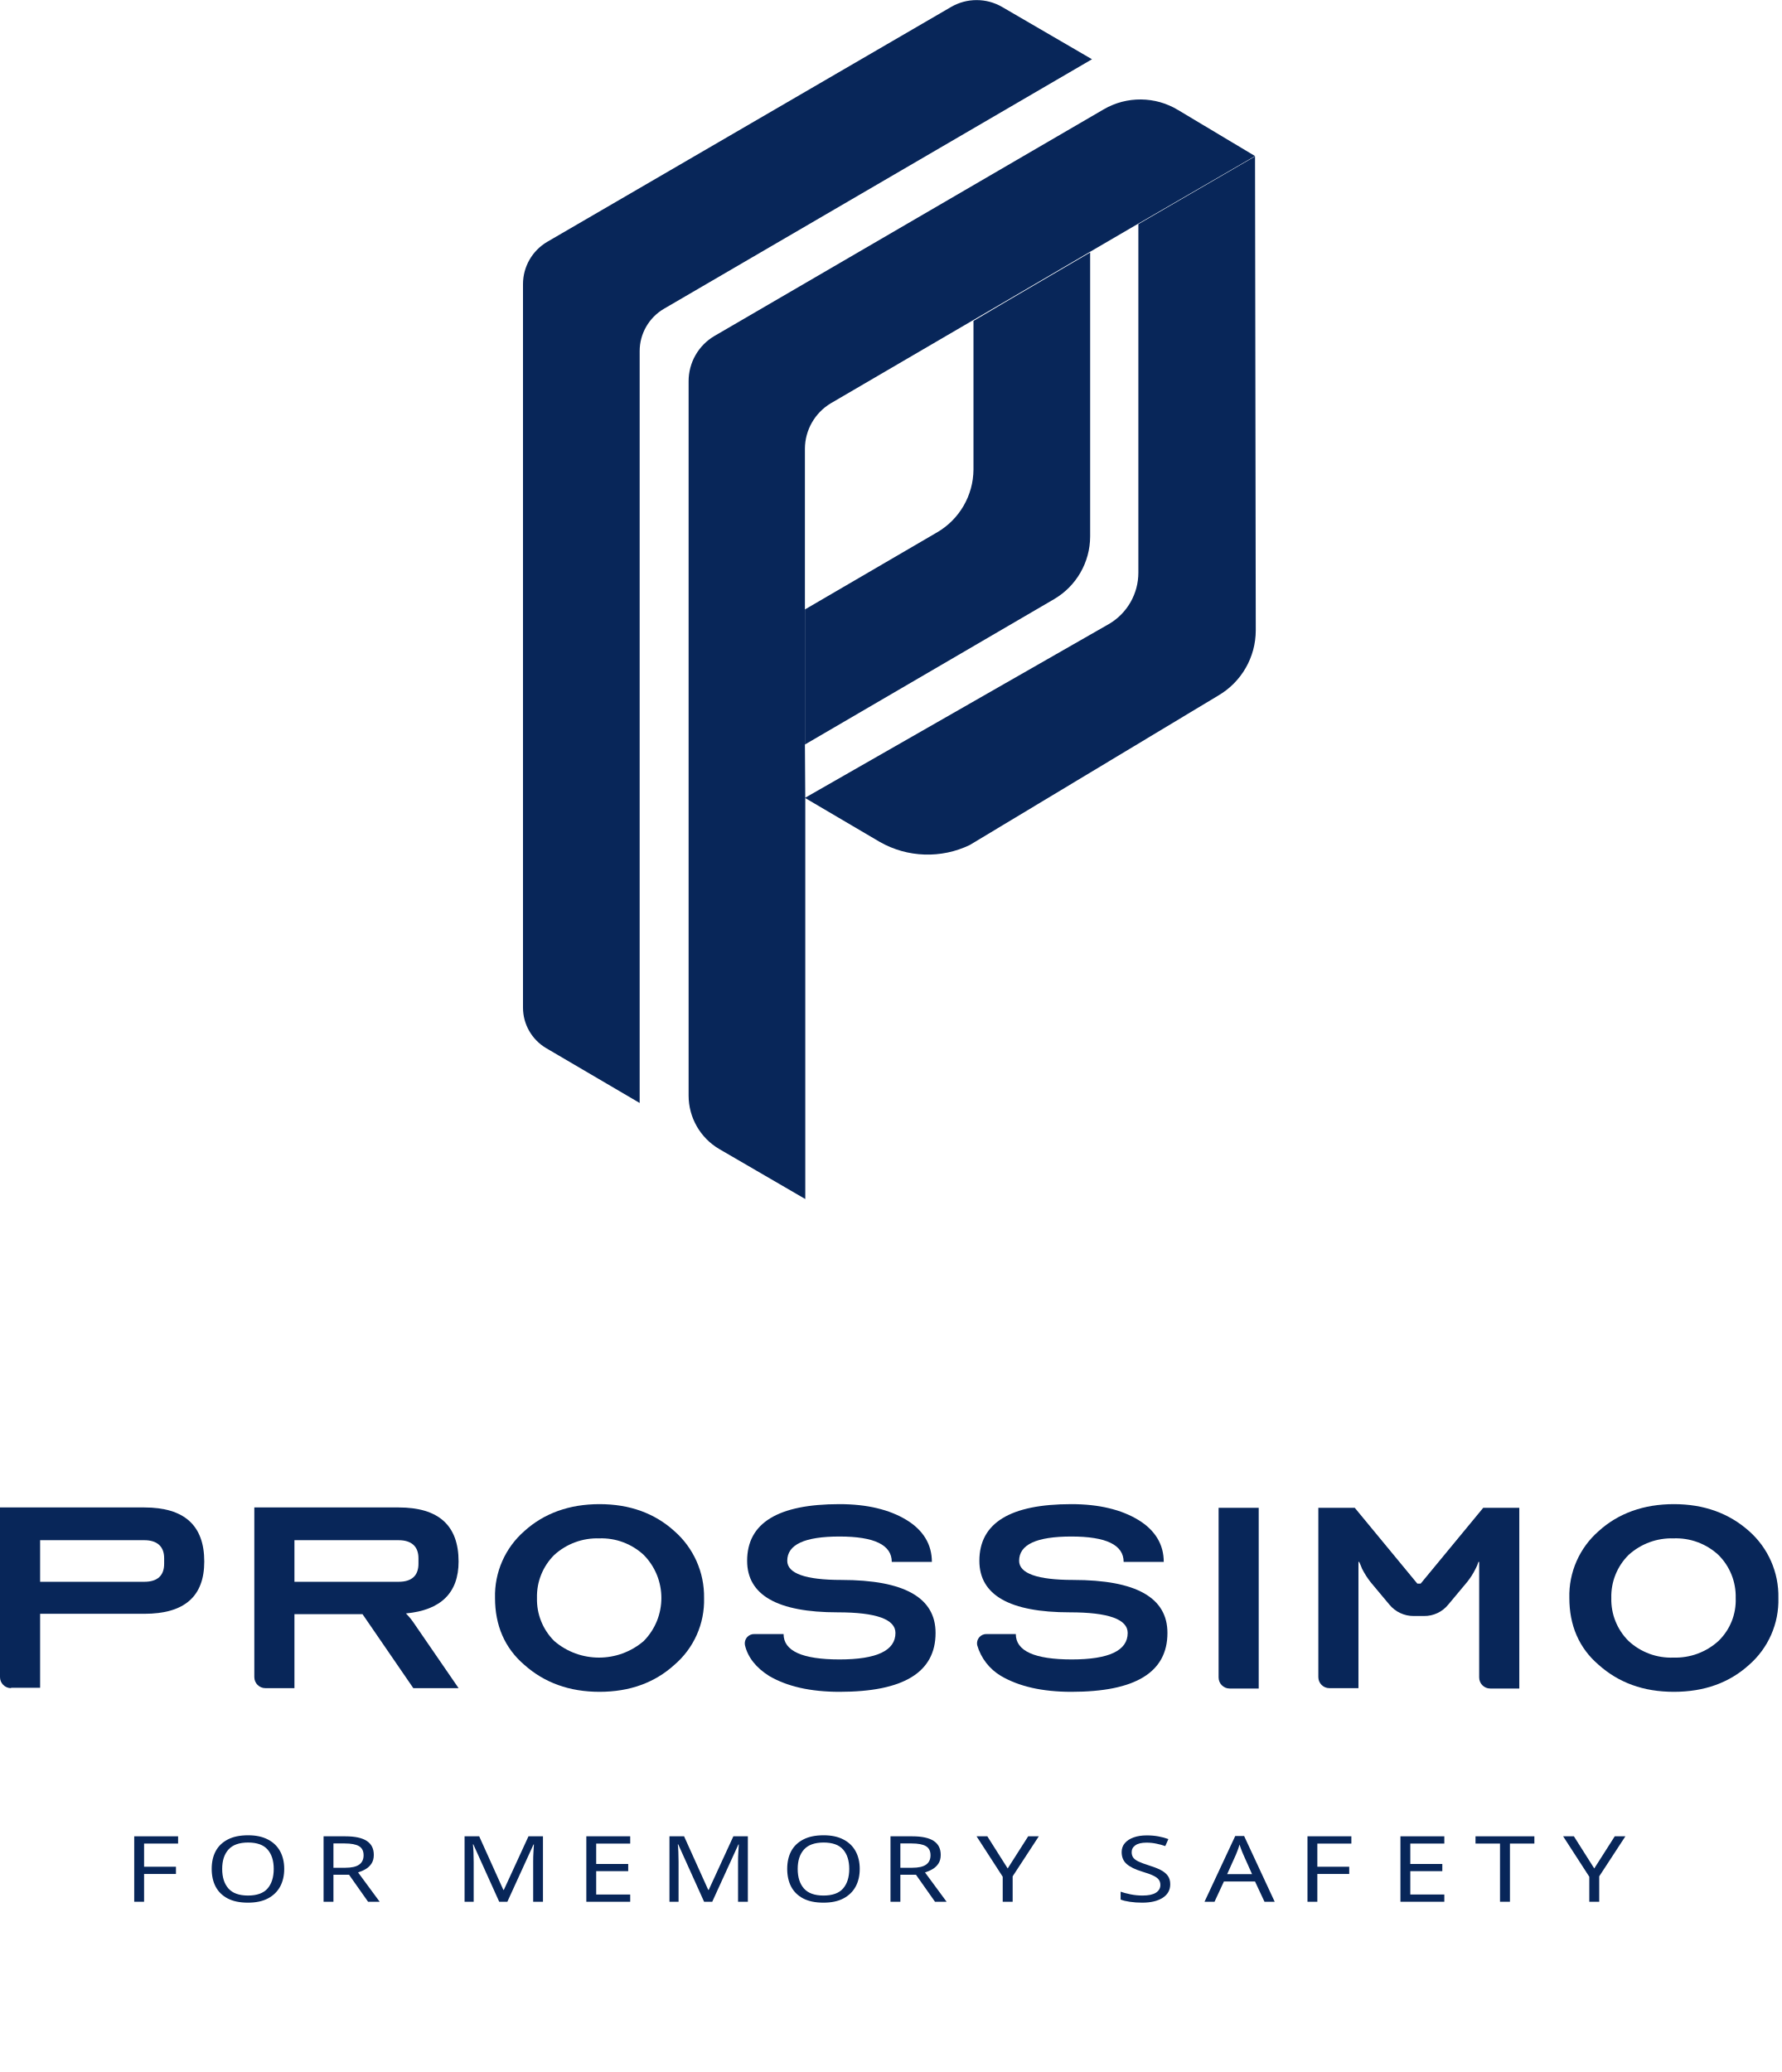
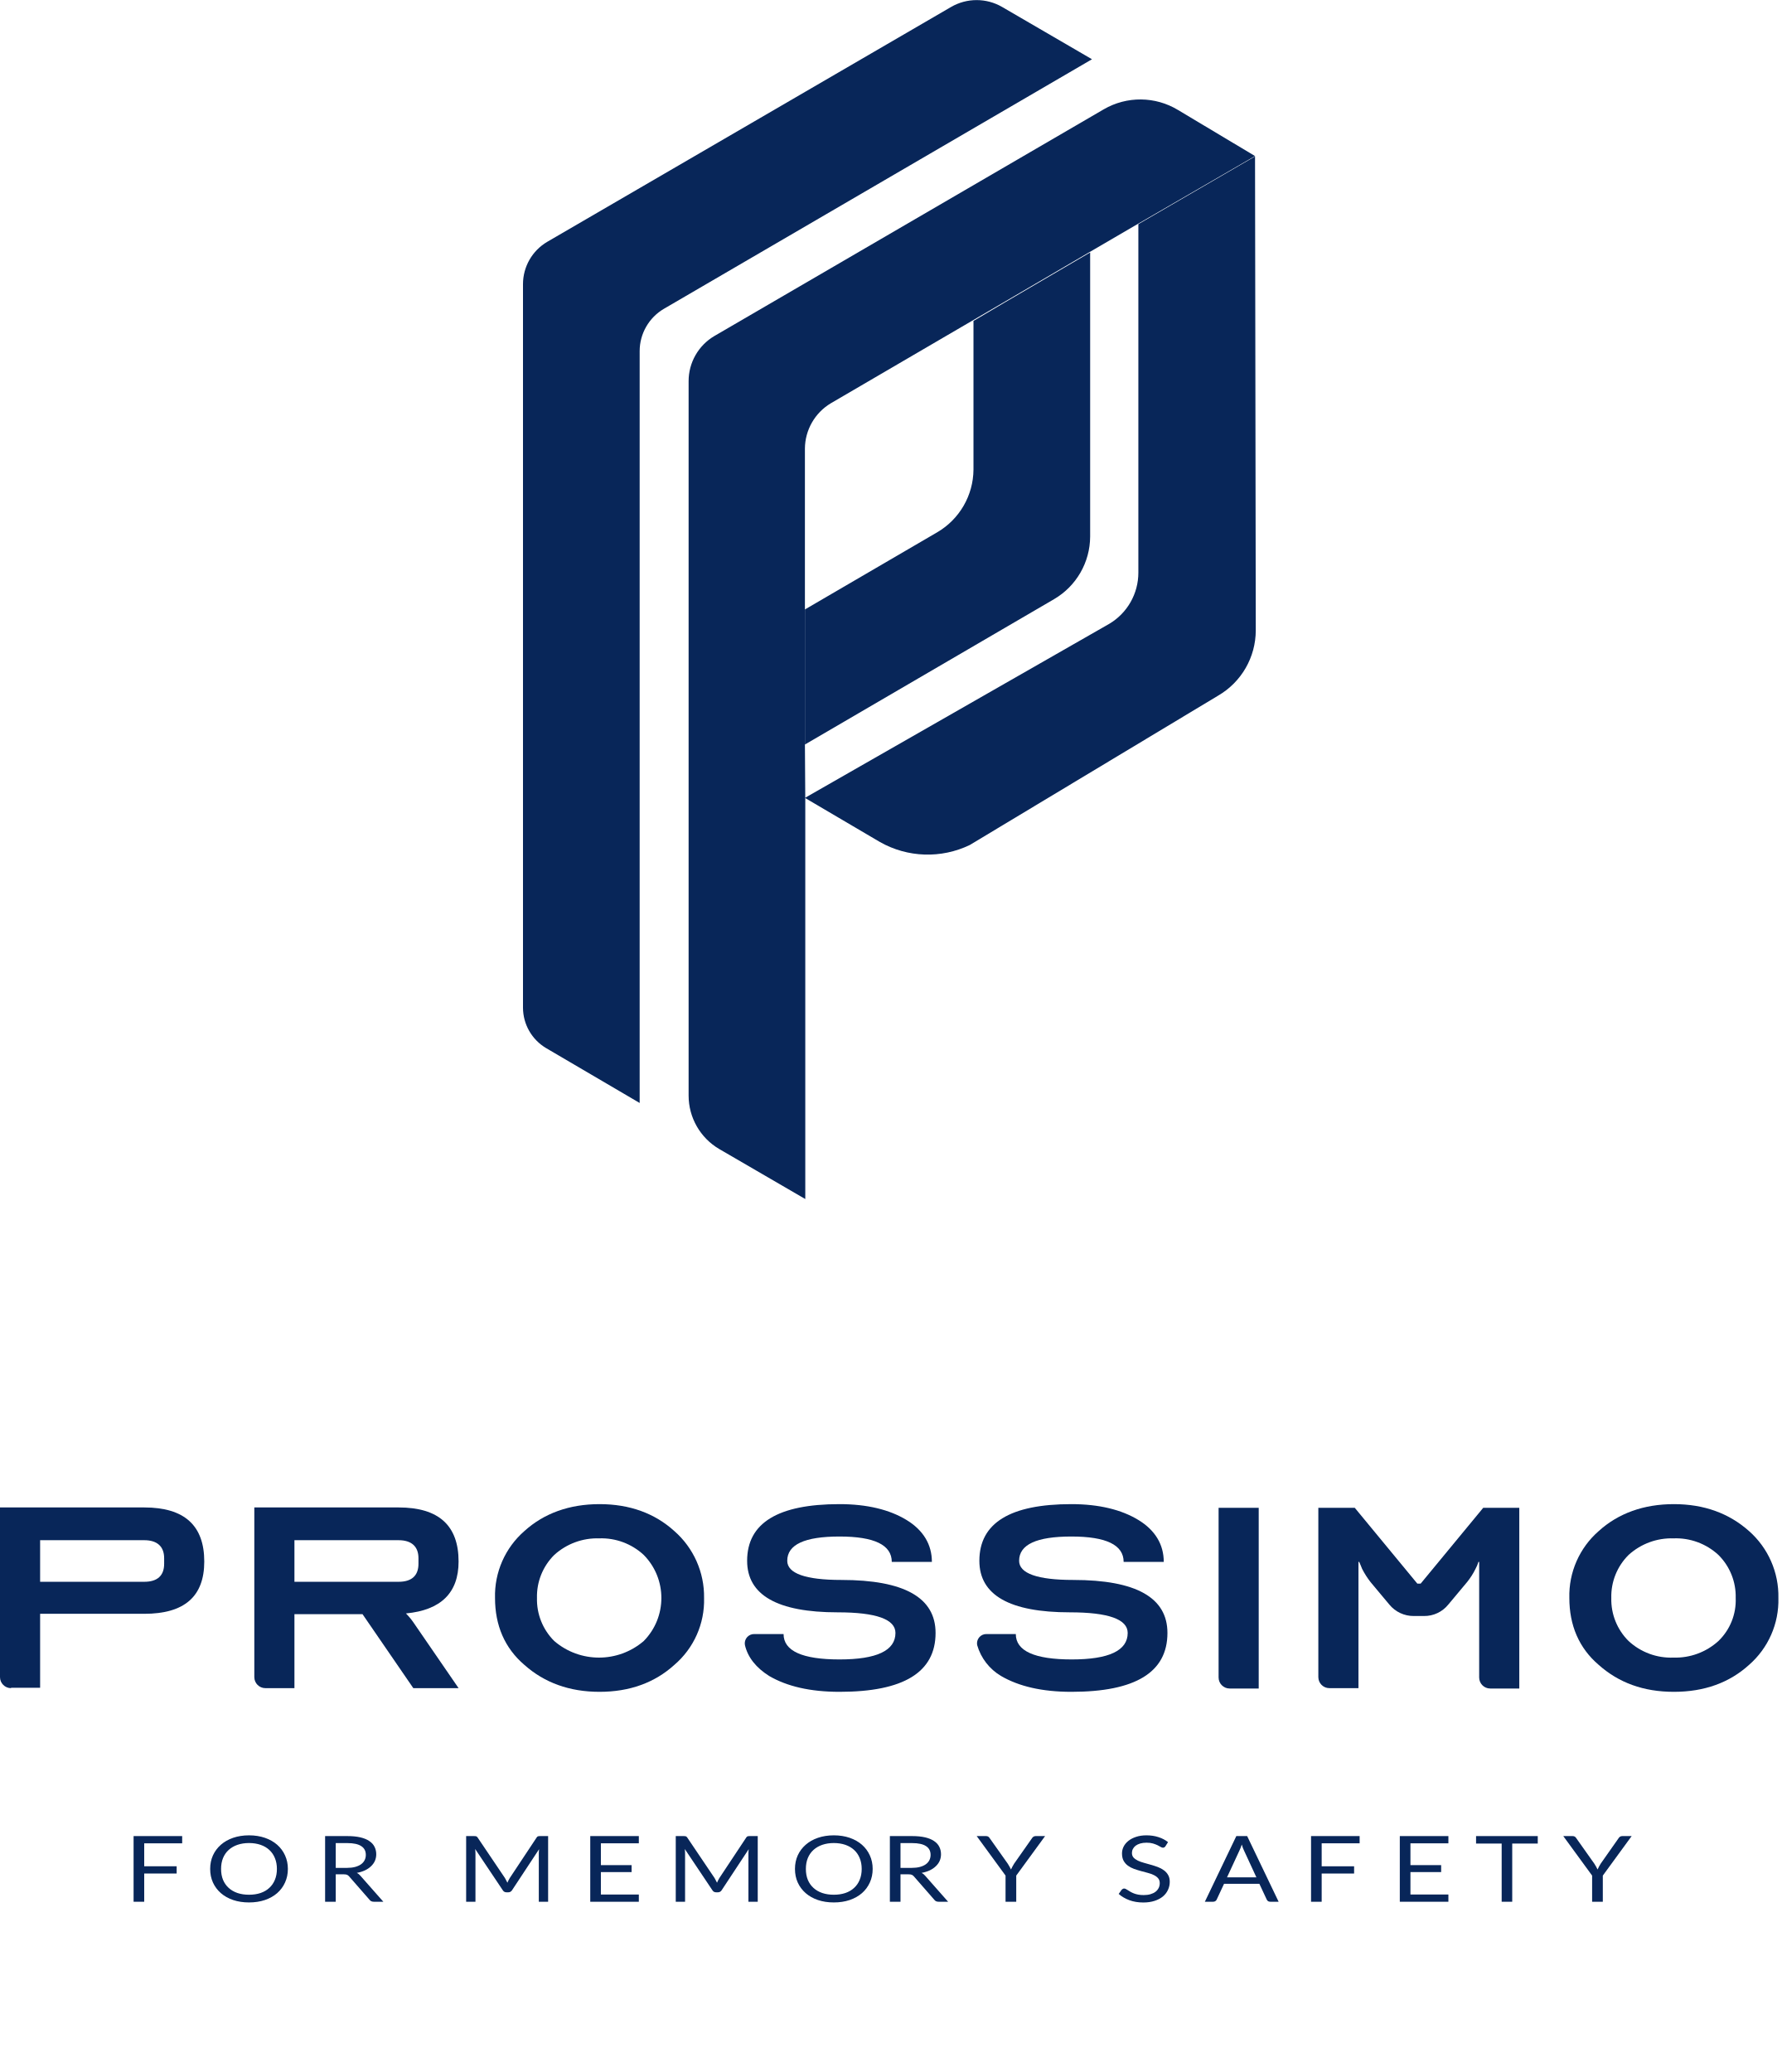
<svg xmlns="http://www.w3.org/2000/svg" id="Layer_1" data-name="Layer 1" viewBox="0 0 484 563">
  <defs>
-     <style>.cls-1,.cls-3{fill:#082659;}.cls-2{fill:none;}.cls-3{isolation:isolate;font-size:24.9px;font-family:Nunito-Regular, Nunito;letter-spacing:0.18em;}.cls-4{letter-spacing:0.2em;}.cls-5{letter-spacing:0.19em;}.cls-6{letter-spacing:0.2em;}.cls-7{letter-spacing:0.2em;}.cls-8{letter-spacing:0.19em;}.cls-9{letter-spacing:0.21em;}</style>
+     <style>.cls-1,.cls-3{fill:#082659;}.cls-2{fill:none;}.cls-3{isolation:isolate;font-size:24.9px;font-family:Lato-Regular, Lato;letter-spacing:0.18em;}.cls-4{letter-spacing:0.2em;}.cls-5{letter-spacing:0.19em;}.cls-6{letter-spacing:0.2em;}.cls-7{letter-spacing:0.2em;}.cls-8{letter-spacing:0.19em;}.cls-9{letter-spacing:0.21em;}</style>
  </defs>
  <path class="cls-1" d="M296.2,68.6,273.3,82l-8.8,5.2v40.4a19.9,19.9,0,0,1-9.8,17l-36,21v36.7l67.7-39.5a19.78,19.78,0,0,0,9.8-17Z" />
  <path class="cls-1" d="M180.4,83.9,296.7,16.1,272.3,1.9a13.82,13.82,0,0,0-13.9,0L148.7,65.7a13.35,13.35,0,0,0-6.6,11.5V273.8a12.8,12.8,0,0,0,6.3,11l25.4,14.9V95.4A13.35,13.35,0,0,1,180.4,83.9Z" />
  <path class="cls-1" d="M309.3,60.9v94.7a16.16,16.16,0,0,1-7.9,13.9l-82.7,47.3,20.4,12a26.34,26.34,0,0,0,24.4.8L331,189a20.53,20.53,0,0,0,10.2-17.7L341,42.5Z" />
  <path class="cls-1" d="M218.7,202.2V121.9a14.48,14.48,0,0,1,7-12.3l47.6-27.8,22.9-13.4,13.2-7.7L341,42.4,320.1,29.9a19.77,19.77,0,0,0-20.2-.2L194.1,91.3a14.23,14.23,0,0,0-7,12.3V297.7a16.84,16.84,0,0,0,8.3,14.5l23.4,13.6V217.6l-.1-15.4Z" />
  <path class="cls-1" d="M296.2,68.6,273.3,81.9Z" />
  <path class="cls-1" d="M309.3,60.9l30.5-17.8Z" />
  <path class="cls-1" d="M3,458.7a3,3,0,0,1-3-3V409.6H39.2c10.9,0,16.3,4.9,16.3,14.7,0,9.5-5.4,14.2-16.3,14.2H10.9v20.1H3Zm7.9-28.9H39.2c3.6,0,5.4-1.7,5.4-4.9v-1.5c0-3.2-1.9-4.9-5.4-4.9H10.9Z" />
  <path class="cls-1" d="M72.1,458.7a3,3,0,0,1-3-3V409.6h39.2c10.9,0,16.3,4.9,16.3,14.7,0,8.5-4.8,13.2-14.3,14.1a18,18,0,0,1,2,2.4l12.3,17.9H112.3L98.5,438.6H80v20.1ZM80,429.8h28.3c3.6,0,5.4-1.7,5.4-4.9v-1.5c0-3.2-1.9-4.9-5.4-4.9H80Z" />
  <path class="cls-1" d="M134.5,434.2a23.3,23.3,0,0,1,8-18.2c5.3-4.8,12.2-7.3,20.4-7.3s15,2.5,20.3,7.3a23.68,23.68,0,0,1,8.1,18.2,23.06,23.06,0,0,1-8.1,18.2c-5.3,4.8-12.1,7.3-20.3,7.3s-15-2.5-20.4-7.3C137.1,447.8,134.5,441.6,134.5,434.2Zm11.4,0a15.9,15.9,0,0,0,4.7,11.7,18.65,18.65,0,0,0,24.3,0,16.66,16.66,0,0,0,0-23.4,16.94,16.94,0,0,0-12.1-4.5,17.35,17.35,0,0,0-12.2,4.5A15.9,15.9,0,0,0,145.9,434.2Z" />
  <path class="cls-1" d="M202.4,447a2.53,2.53,0,0,1,2.6-3h7.9c0,4.6,5.1,6.9,15.2,6.9s15.2-2.4,15.2-7.2c0-3.7-5.2-5.6-15.7-5.6-16.4,0-24.6-4.7-24.6-14,0-10.3,8.4-15.4,25.1-15.4,7.5,0,13.6,1.5,18.2,4.3s6.9,6.7,6.9,11.4H242.3c0-4.6-4.7-6.9-14.2-6.9s-14.2,2.2-14.2,6.6c0,3.4,4.9,5.2,14.7,5.2,17.1,0,25.6,4.8,25.6,14.4,0,10.7-8.7,16-26.1,16-8,0-14.3-1.5-19.1-4.3C205.5,453.2,203.2,450.4,202.4,447Z" />
  <path class="cls-1" d="M265.5,447a2.53,2.53,0,0,1,2.6-3H276c0,4.6,5.1,6.9,15.2,6.9s15.2-2.4,15.2-7.2c0-3.7-5.2-5.6-15.7-5.6-16.4,0-24.6-4.7-24.6-14,0-10.3,8.4-15.4,25-15.4,7.5,0,13.6,1.5,18.2,4.3s6.9,6.7,6.9,11.4H305.3c0-4.6-4.7-6.9-14.2-6.9s-14.2,2.2-14.2,6.6c0,3.4,4.9,5.2,14.7,5.2,17.1,0,25.6,4.8,25.6,14.4,0,10.7-8.7,16-26.1,16-8,0-14.3-1.5-19.1-4.3A14.35,14.35,0,0,1,265.5,447Z" />
  <path class="cls-1" d="M342,409.7v49.1h-7.9a3,3,0,0,1-3-3V409.7Z" />
  <path class="cls-1" d="M358.3,409.7h9.8l17,20.6h.9l17-20.6h9.8v49.1h-7.9a3,3,0,0,1-3-3V424.4h-.2a9.73,9.73,0,0,1-.8,1.9,18.75,18.75,0,0,1-2.3,3.6l-5.1,6.1a8.35,8.35,0,0,1-6.6,3.1h-2.8a8.49,8.49,0,0,1-6.6-3.1l-5.1-6.1a22.53,22.53,0,0,1-2.3-3.6c-.3-.7-.5-1.3-.8-1.9h-.2v34.3h-7.9a3,3,0,0,1-3-3v-46Z" />
  <path class="cls-1" d="M426.4,434.2a23.3,23.3,0,0,1,8-18.2c5.3-4.8,12.2-7.3,20.4-7.3s15,2.5,20.4,7.3a23.59,23.59,0,0,1,8,18.2,23.3,23.3,0,0,1-8,18.2c-5.3,4.8-12.1,7.3-20.4,7.3s-15-2.5-20.4-7.3C429,447.8,426.4,441.6,426.4,434.2Zm11.4,0a15.9,15.9,0,0,0,4.7,11.7,17,17,0,0,0,12.2,4.5,17.35,17.35,0,0,0,12.2-4.5,15.38,15.38,0,0,0,4.7-11.7,15.9,15.9,0,0,0-4.7-11.7,17,17,0,0,0-12.2-4.5,17.35,17.35,0,0,0-12.2,4.5A15.9,15.9,0,0,0,437.8,434.2Z" />
  <rect class="cls-2" x="-174" y="495.4" width="832" height="64" />
  <text class="cls-3" transform="translate(33.56 516.74) scale(1.2 1)">F<tspan class="cls-4" x="18.45" y="0">OR MEMO</tspan>
    <tspan class="cls-5" x="171.24" y="0">R</tspan>
    <tspan class="cls-6" x="193.15" y="0">Y </tspan>
    <tspan class="cls-7" x="224.5" y="0">S</tspan>
    <tspan class="cls-4" x="244.76" y="0">AF</tspan>
    <tspan class="cls-8" x="286.7" y="0">E</tspan>
    <tspan class="cls-9" x="305.87" y="0">T</tspan>
    <tspan class="cls-4" x="325.96" y="0">Y</tspan>
  </text>
</svg>
